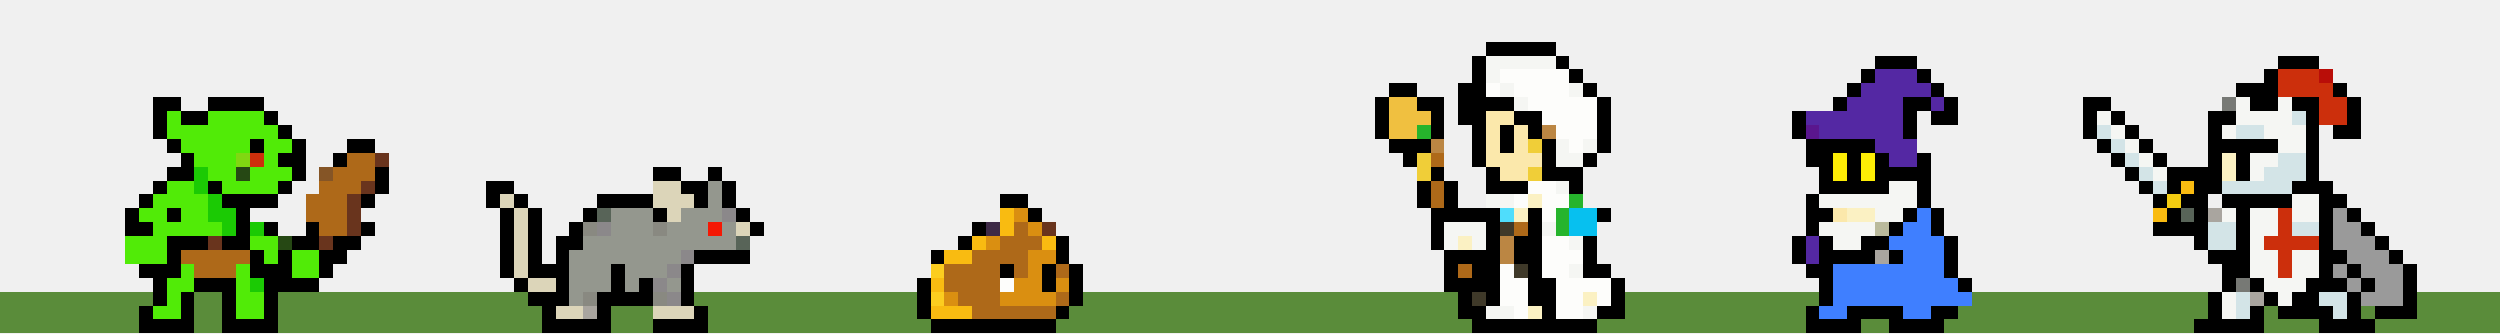
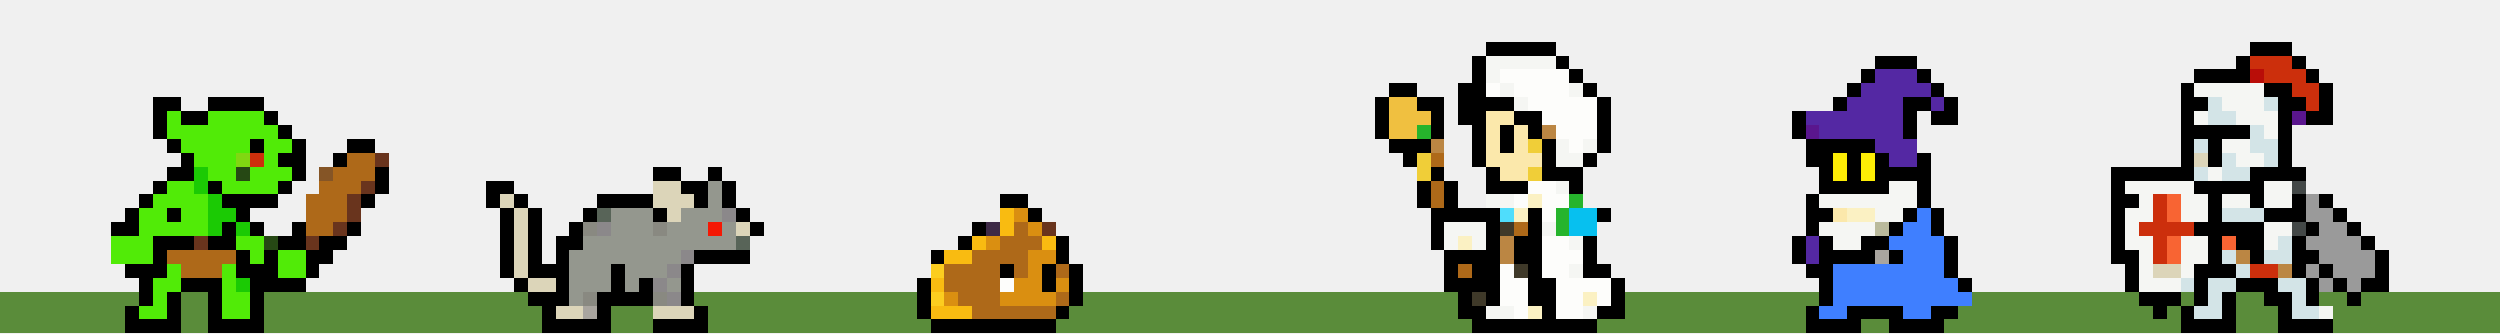
<svg xmlns="http://www.w3.org/2000/svg" viewBox="0 0 180 24" width="960" height="128" shape-rendering="crispEdges">
  <defs>
    <filter id="flash">
      <feFlood flood-color="#ffffff" />
      <feComposite operator="in" in2="SourceAlpha" />
+     </filter>
+     <filter id="hit" color-interpolation-filters="sRGB">
+       <feComponentTransfer>
+         <feFuncR type="gamma" exponent="0.6" />
+         <feFuncG type="gamma" exponent="0.6" />
+         <feFuncB type="gamma" exponent="0.6" />
+       </feComponentTransfer>
    </filter>
    <g id="a0">
      <path fill="#000000" d="M5 7h2v1h-2zM9 7h4v1h-4zM5 8h1v1h-1zM7 8h2v1h-2zM13 8h1v1h-1zM5 9h1v1h-1zM14 9h1v1h-1zM6 10h1v1h-1zM12 10h1v1h-1zM15 10h1v1h-1zM19 10h2v1h-2zM7 11h1v1h-1zM14 11h2v1h-2zM18 11h1v1h-1zM6 12h2v1h-2zM15 12h1v1h-1zM21 12h1v1h-1zM5 13h1v1h-1zM9 13h1v1h-1zM14 13h1v1h-1zM21 13h1v1h-1zM4 14h1v1h-1zM10 14h4v1h-4zM20 14h1v1h-1zM3 15h1v1h-1zM6 15h1v1h-1zM11 15h1v1h-1zM3 16h2v1h-2zM11 16h1v1h-1zM13 16h1v1h-1zM16 16h1v1h-1zM20 16h1v1h-1zM6 17h3v1h-3zM10 17h2v1h-2zM15 17h2v1h-2zM18 17h2v1h-2zM6 18h1v1h-1zM12 18h1v1h-1zM14 18h1v1h-1zM17 18h2v1h-2zM4 19h3v1h-3zM12 19h3v1h-3zM17 19h1v1h-1zM5 20h1v1h-1zM8 20h3v1h-3zM13 20h4v1h-4zM5 21h1v1h-1zM7 21h1v1h-1zM10 21h1v1h-1zM13 21h1v1h-1zM4 22h1v1h-1zM7 22h1v1h-1zM10 22h1v1h-1zM13 22h1v1h-1zM4 23h4v1h-4zM10 23h4v1h-4z" />
      <path fill="#1bca04" d="M8 12h1v1h-1zM8 13h1v1h-1zM9 14h1v1h-1zM9 15h2v1h-2zM10 16h1v1h-1zM12 16h1v1h-1zM12 20h1v1h-1z" />
      <path fill="#264814" d="M11 12h1v1h-1zM14 17h1v1h-1z" />
      <path fill="#51eb07" d="M6 8h1v1h-1zM9 8h4v1h-4zM6 9h8v1h-8zM7 10h5v1h-5zM13 10h2v1h-2zM8 11h3v1h-3zM13 11h1v1h-1zM9 12h2v1h-2zM12 12h3v1h-3zM6 13h2v1h-2zM10 13h4v1h-4zM5 14h4v1h-4zM4 15h2v1h-2zM7 15h2v1h-2zM5 16h5v1h-5zM3 17h3v1h-3zM12 17h2v1h-2zM3 18h3v1h-3zM13 18h1v1h-1zM15 18h2v1h-2zM7 19h1v1h-1zM11 19h1v1h-1zM15 19h2v1h-2zM6 20h2v1h-2zM11 20h1v1h-1zM6 21h1v1h-1zM11 21h2v1h-2zM5 22h2v1h-2zM11 22h2v1h-2z" />
      <path fill="#69341d" d="M21 11h1v1h-1zM20 13h1v1h-1zM19 14h1v1h-1zM19 15h1v1h-1zM19 16h1v1h-1zM9 17h1v1h-1zM17 17h1v1h-1z" />
      <path fill="#81d712" d="M11 11h1v1h-1z" />
      <path fill="#855526" d="M17 12h1v1h-1z" />
      <path fill="#ae6919" d="M19 11h2v1h-2zM18 12h3v1h-3zM17 13h3v1h-3zM16 14h3v1h-3zM16 15h3v1h-3zM17 16h2v1h-2zM7 18h5v1h-5zM8 19h3v1h-3z" />
      <path fill="#cc2f0c" d="M12 11h1v1h-1z" />
    </g>
    <g id="a1">
+       <path fill="#000000" d="M5 7h2v1h-2zM9 7h4v1h-4zM5 8h1v1h-1zM7 8h2v1h-2zM13 8h1v1h-1zM5 9h1v1h-1zM14 9h1v1h-1zM6 10h1v1h-1zM12 10h1v1h-1zM15 10h1v1h-1zM19 10h2v1h-2zM7 11h1v1h-1zM14 11h2v1h-2zM18 11h1v1h-1zM6 12h2v1h-2zM15 12h1v1h-1zM21 12h1v1h-1zM5 13h1v1h-1zM9 13h1v1h-1zM14 13h1v1h-1zM21 13h1v1h-1zM4 14h1v1h-1zM10 14h4v1h-4zM20 14h1v1h-1zM3 15h1v1h-1zM6 15h1v1h-1zM11 15h1v1h-1zM2 16h2v1h-2zM10 16h1v1h-1zM12 16h1v1h-1zM15 16h1v1h-1zM19 16h1v1h-1zM5 17h3v1h-3zM9 17h2v1h-2zM14 17h2v1h-2zM17 17h2v1h-2zM5 18h1v1h-1zM11 18h1v1h-1zM13 18h1v1h-1zM16 18h2v1h-2zM3 19h3v1h-3zM11 19h3v1h-3zM16 19h1v1h-1zM4 20h1v1h-1zM7 20h3v1h-3zM12 20h4v1h-4zM4 21h1v1h-1zM6 21h1v1h-1zM9 21h1v1h-1zM12 21h1v1h-1zM3 22h1v1h-1zM6 22h1v1h-1zM9 22h1v1h-1zM12 22h1v1h-1zM3 23h4v1h-4zM9 23h4v1h-4z" />
+       <path fill="#1bca04" d="M8 12h1v1h-1zM8 13h1v1h-1zM9 14h1v1h-1zM9 15h2v1h-2zM9 16h1v1h-1zM11 16h1v1h-1zM11 20h1v1h-1z" />
+       <path fill="#264814" d="M11 12h1v1h-1zM13 17h1v1h-1z" />
+       <path fill="#51eb07" d="M6 8h1v1h-1zM9 8h4v1h-4zM6 9h8v1h-8zM7 10h5v1h-5zM13 10h2v1h-2zM8 11h3v1h-3zM13 11h1v1h-1zM9 12h2v1h-2zM12 12h3v1h-3zM6 13h2v1h-2zM10 13h4v1h-4zM5 14h4v1h-4zM4 15h2v1h-2zM7 15h2v1h-2zM4 16h5v1h-5zM2 17h3v1h-3zM11 17h2v1h-2zM2 18h3v1h-3zM12 18h1v1h-1zM14 18h2v1h-2zM6 19h1v1h-1zM10 19h1v1h-1zM14 19h2v1h-2zM5 20h2v1h-2zM10 20h1v1h-1zM5 21h1v1h-1zM10 21h2v1h-2zM4 22h2v1h-2zM10 22h2v1h-2z" />
+       <path fill="#69341d" d="M21 11h1v1h-1zM20 13h1v1h-1zM19 14h1v1h-1zM19 15h1v1h-1zM18 16h1v1h-1zM8 17h1v1h-1zM16 17h1v1h-1z" />
+       <path fill="#81d712" d="M11 11h1v1h-1z" />
+       <path fill="#855526" d="M17 12h1v1h-1z" />
+       <path fill="#ae6919" d="M19 11h2v1h-2zM18 12h3v1h-3zM17 13h3v1h-3zM16 14h3v1h-3zM16 15h3v1h-3zM16 16h2v1h-2zM6 18h5v1h-5zM7 19h3v1h-3z" />
+       <path fill="#cc2f0c" d="M12 11h1v1h-1z" />
+     </g>
+     <clipPath id="a1u">
+       <rect x="0" y="0" width="24" height="15" />
+     </clipPath>
+     <clipPath id="a1l">
+       <rect x="0" y="16" width="24" height="8" />
+     </clipPath>
+     <clipPath id="a1h0">
+       <rect x="0" y="7" width="24" height="9" />
+     </clipPath>
+     <clipPath id="a1h1">
+       <rect x="0" y="16" width="24" height="8" />
+     </clipPath>
+     <g id="a2">
      <path fill="#000000" d="M14 12h2v1h-2zM18 12h1v1h-1zM2 13h2v1h-2zM16 13h2v1h-2zM19 13h1v1h-1zM2 14h1v1h-1zM4 14h1v1h-1zM10 14h4v1h-4zM17 14h1v1h-1zM19 14h1v1h-1zM3 15h1v1h-1zM5 15h1v1h-1zM9 15h1v1h-1zM14 15h1v1h-1zM20 15h1v1h-1zM3 16h1v1h-1zM5 16h1v1h-1zM8 16h1v1h-1zM21 16h1v1h-1zM3 17h1v1h-1zM5 17h1v1h-1zM7 17h2v1h-2zM3 18h1v1h-1zM5 18h1v1h-1zM7 18h1v1h-1zM17 18h4v1h-4zM3 19h1v1h-1zM5 19h3v1h-3zM11 19h1v1h-1zM16 19h1v1h-1zM4 20h1v1h-1zM7 20h1v1h-1zM11 20h1v1h-1zM13 20h1v1h-1zM16 20h1v1h-1zM5 21h3v1h-3zM10 21h4v1h-4zM16 21h1v1h-1zM6 22h1v1h-1zM10 22h1v1h-1zM17 22h1v1h-1zM6 23h5v1h-5zM14 23h4v1h-4z" />
      <path fill="#586458" d="M10 15h1v1h-1zM20 17h1v1h-1z" />
      <path fill="#898981" d="M9 16h1v1h-1zM14 16h1v1h-1zM9 21h1v1h-1zM14 21h1v1h-1z" />
      <path fill="#8b888a" d="M19 15h1v1h-1zM10 16h1v1h-1zM16 18h1v1h-1zM15 19h1v1h-1zM14 20h1v1h-1zM15 21h1v1h-1z" />
      <path fill="#94978e" d="M18 13h1v1h-1zM18 14h1v1h-1zM11 15h3v1h-3zM16 15h3v1h-3zM11 16h3v1h-3zM15 16h3v1h-3zM19 16h1v1h-1zM9 17h11v1h-11zM8 18h8v1h-8zM8 19h3v1h-3zM12 19h3v1h-3zM8 20h3v1h-3zM12 20h1v1h-1zM15 20h1v1h-1zM8 21h1v1h-1z" />
      <path fill="#a9a59f" d="M9 22h1v1h-1z" />
      <path fill="#dcd5b9" d="M14 13h2v1h-2zM3 14h1v1h-1zM14 14h3v1h-3zM4 15h1v1h-1zM15 15h1v1h-1zM4 16h1v1h-1zM20 16h1v1h-1zM4 17h1v1h-1zM4 18h1v1h-1zM4 19h1v1h-1zM5 20h2v1h-2zM7 22h2v1h-2zM14 22h3v1h-3z" />
      <path fill="#f51804" d="M18 16h1v1h-1z" />
    </g>
-     <g id="a2">
+     <clipPath id="a2u">
+       <rect x="0" y="0" width="24" height="18" />
+     </clipPath>
+     <clipPath id="a2l">
+       <rect x="0" y="19" width="24" height="5" />
+     </clipPath>
+     <g id="a3">
      <path fill="#000000" d="M12 14h2v1h-2zM14 15h1v1h-1zM10 16h1v1h-1zM9 17h1v1h-1zM16 17h1v1h-1zM7 18h1v1h-1zM16 18h1v1h-1zM12 19h1v1h-1zM15 19h1v1h-1zM17 19h1v1h-1zM6 20h1v1h-1zM15 20h1v1h-1zM17 20h1v1h-1zM6 21h1v1h-1zM17 21h1v1h-1zM6 22h1v1h-1zM16 22h1v1h-1zM7 23h9v1h-9z" />
      <path fill="#3d2946" d="M11 16h1v1h-1z" />
      <path fill="#69341d" d="M15 16h1v1h-1z" />
      <path fill="#ae6919" d="M13 16h1v1h-1zM12 17h3v1h-3zM10 18h4v1h-4zM8 19h4v1h-4zM13 19h1v1h-1zM16 19h1v1h-1zM8 20h4v1h-4zM9 21h3v1h-3zM16 21h1v1h-1zM10 22h6v1h-6z" />
      <path fill="#da8f11" d="M13 15h1v1h-1zM14 16h1v1h-1zM11 17h1v1h-1zM14 18h2v1h-2zM14 19h1v1h-1zM13 20h2v1h-2zM16 20h1v1h-1zM8 21h1v1h-1zM12 21h4v1h-4z" />
      <path fill="#f9bb11" d="M12 15h1v1h-1zM12 16h1v1h-1zM10 17h1v1h-1zM15 17h1v1h-1zM8 18h2v1h-2zM7 20h1v1h-1zM7 22h3v1h-3z" />
      <path fill="#fccd1f" d="M7 19h1v1h-1zM7 21h1v1h-1z" />
      <path fill="#fdfdfb" d="M12 20h1v1h-1z" />
    </g>
-     <g id="a3">
+     <clipPath id="a3u">
+       <rect x="0" y="0" width="24" height="19" />
+     </clipPath>
+     <clipPath id="a3l">
+       <rect x="0" y="20" width="24" height="4" />
+     </clipPath>
+     <g id="a4">
      <path fill="#000000" d="M7 4h3v1h-3zM10 5h1v1h-1zM5 6h1v1h-1zM10 6h3v1h-3zM4 7h1v1h-1zM7 7h2v1h-2zM10 7h2v1h-2zM22 7h2v1h-2zM4 8h1v1h-1zM7 8h1v1h-1zM13 8h2v1h-2zM21 8h1v1h-1zM23 8h1v1h-1zM4 9h2v1h-2zM7 9h1v1h-1zM14 9h1v1h-1zM20 9h1v1h-1zM23 9h1v1h-1zM7 10h1v1h-1zM10 10h5v1h-5zM19 10h1v1h-1zM22 10h1v1h-1zM7 11h1v1h-1zM12 11h1v1h-1zM14 11h1v1h-1zM18 11h1v1h-1zM21 11h1v1h-1zM7 12h1v1h-1zM12 12h1v1h-1zM14 12h4v1h-4zM20 12h1v1h-1zM6 13h3v1h-3zM14 13h2v1h-2zM17 13h1v1h-1zM19 13h1v1h-1zM5 14h2v1h-2zM9 14h5v1h-5zM15 14h2v1h-2zM18 14h1v1h-1zM4 15h1v1h-1zM6 15h1v1h-1zM12 15h1v1h-1zM15 15h1v1h-1zM17 15h1v1h-1zM3 16h1v1h-1zM6 16h1v1h-1zM12 16h1v1h-1zM15 16h4v1h-4zM2 17h1v1h-1zM6 17h1v1h-1zM12 17h1v1h-1zM15 17h1v1h-1zM1 18h1v1h-1zM5 18h2v1h-2zM12 18h3v1h-3zM0 19h1v1h-1zM4 19h1v1h-1zM6 19h1v1h-1zM12 19h2v1h-2zM0 20h1v1h-1zM3 20h1v1h-1zM5 20h3v1h-3zM11 20h1v1h-1zM13 20h1v1h-1zM0 21h1v1h-1zM4 21h1v1h-1zM7 21h2v1h-2zM10 21h1v1h-1zM14 21h1v1h-1zM0 22h3v1h-3zM4 22h1v1h-1zM6 22h4v1h-4zM11 22h1v1h-1zM14 22h1v1h-1zM3 23h4v1h-4zM11 23h5v1h-5z" />
      <path fill="#586458" d="M16 15h1v1h-1z" />
      <path fill="#777975" d="M13 7h1v1h-1zM12 20h1v1h-1z" />
      <path fill="#a9a59f" d="M14 15h1v1h-1zM11 21h1v1h-1z" />
      <path fill="#b90d08" d="M6 5h1v1h-1z" />
      <path fill="#cc2f0c" d="M7 5h3v1h-3zM6 6h4v1h-4zM5 7h2v1h-2zM5 8h2v1h-2zM9 15h1v1h-1zM9 16h1v1h-1zM7 17h4v1h-4zM9 18h1v1h-1zM9 19h1v1h-1z" />
      <path fill="#d3e4e7" d="M8 8h1v1h-1zM11 9h2v1h-2zM22 9h1v1h-1zM21 10h1v1h-1zM8 11h2v1h-2zM20 11h1v1h-1zM8 12h3v1h-3zM19 12h1v1h-1zM9 13h5v1h-5zM18 13h1v1h-1zM7 16h2v1h-2zM13 16h2v1h-2zM13 17h2v1h-2zM5 21h2v1h-2zM12 21h1v1h-1zM5 22h1v1h-1zM12 22h1v1h-1z" />
      <path fill="#f3cc11" d="M17 14h1v1h-1z" />
      <path fill="currentColor" d="M5 15h1v1h-1zM4 16h2v1h-2zM3 17h3v1h-3zM2 18h3v1h-3zM1 19h3v1h-3zM5 19h1v1h-1zM1 20h2v1h-2zM4 20h1v1h-1zM1 21h3v1h-3z" />
      <path fill="#f5f6f3" d="M9 7h1v1h-1zM12 7h1v1h-1zM9 8h4v1h-4zM22 8h1v1h-1zM8 9h3v1h-3zM13 9h1v1h-1zM21 9h1v1h-1zM8 10h2v1h-2zM20 10h1v1h-1zM10 11h2v1h-2zM19 11h1v1h-1zM11 12h1v1h-1zM18 12h1v1h-1zM7 14h2v1h-2zM7 15h2v1h-2zM10 15h2v1h-2zM13 15h1v1h-1zM10 16h2v1h-2zM11 17h1v1h-1zM7 18h2v1h-2zM10 18h2v1h-2zM7 19h2v1h-2zM10 19h2v1h-2zM8 20h3v1h-3zM9 21h1v1h-1zM13 21h1v1h-1zM13 22h1v1h-1z" />
      <path fill="#f9bb11" d="M16 13h1v1h-1zM18 15h1v1h-1z" />
      <path fill="#fbf1c3" d="M13 11h1v1h-1zM13 12h1v1h-1z" />
    </g>
-     <g id="a4">
+     <g id="a5">
+       <path fill="#000000" d="M9 3h3v1h-3zM8 4h1v1h-1zM12 4h1v1h-1zM7 5h1v1h-1zM12 5h4v1h-4zM6 6h1v1h-1zM9 6h2v1h-2zM16 6h1v1h-1zM6 7h1v1h-1zM8 7h2v1h-2zM15 7h2v1h-2zM6 8h2v1h-2zM9 8h1v1h-1zM16 8h1v1h-1zM9 9h1v1h-1zM12 9h5v1h-5zM9 10h1v1h-1zM14 10h1v1h-1zM16 10h1v1h-1zM9 11h1v1h-1zM14 11h1v1h-1zM16 11h1v1h-1zM8 12h4v1h-4zM16 12h6v1h-6zM11 13h5v1h-5zM21 13h1v1h-1zM6 14h1v1h-1zM8 14h1v1h-1zM11 14h1v1h-1zM14 14h1v1h-1zM20 14h2v1h-2zM5 15h1v1h-1zM8 15h3v1h-3zM14 15h1v1h-1zM21 15h1v1h-1zM4 16h1v1h-1zM7 16h1v1h-1zM11 16h5v1h-5zM21 16h1v1h-1zM3 17h1v1h-1zM8 17h1v1h-1zM11 17h2v1h-2zM14 17h1v1h-1zM21 17h1v1h-1zM2 18h1v1h-1zM7 18h2v1h-2zM11 18h1v1h-1zM14 18h1v1h-1zM20 18h2v1h-2zM2 19h1v1h-1zM6 19h1v1h-1zM8 19h1v1h-1zM13 19h3v1h-3zM20 19h1v1h-1zM2 20h2v1h-2zM5 20h1v1h-1zM7 20h1v1h-1zM10 20h3v1h-3zM15 20h1v1h-1zM20 20h1v1h-1zM4 21h1v1h-1zM7 21h1v1h-1zM9 21h2v1h-2zM13 21h1v1h-1zM15 21h1v1h-1zM17 21h3v1h-3zM9 22h1v1h-1zM13 22h1v1h-1zM16 22h1v1h-1zM18 22h1v1h-1zM6 23h4v1h-4zM13 23h4v1h-4z" />
+       <path fill="#434847" d="M8 13h1v1h-1zM8 16h1v1h-1z" />
+       <path fill="#5a168e" d="M8 8h1v1h-1z" />
+       <path fill="#b90d08" d="M11 5h1v1h-1z" />
+       <path fill="#bb8643" d="M12 18h1v1h-1zM9 19h1v1h-1z" />
+       <path fill="#cc2f0c" d="M9 4h3v1h-3zM8 5h3v1h-3zM7 6h2v1h-2zM7 7h1v1h-1zM18 14h1v1h-1zM18 15h1v1h-1zM16 16h4v1h-4zM18 17h1v1h-1zM18 18h1v1h-1zM10 19h2v1h-2z" />
+       <path fill="#d3e4e7" d="M10 7h1v1h-1zM14 7h1v1h-1zM13 8h2v1h-2zM11 9h1v1h-1zM10 10h2v1h-2zM15 10h1v1h-1zM10 11h1v1h-1zM13 11h1v1h-1zM12 12h2v1h-2zM15 12h1v1h-1zM11 15h3v1h-3zM9 17h1v1h-1zM9 18h2v1h-2zM13 18h1v1h-1zM12 19h1v1h-1zM8 20h2v1h-2zM13 20h2v1h-2zM16 20h1v1h-1zM8 21h1v1h-1zM14 21h1v1h-1zM7 22h2v1h-2zM14 22h2v1h-2z" />
+       <path fill="#dcd5b9" d="M15 11h1v1h-1zM17 19h2v1h-2z" />
+       <path fill="currentColor" d="M7 14h1v1h-1zM6 15h2v1h-2zM5 16h2v1h-2zM4 17h4v1h-4zM3 18h4v1h-4zM3 19h3v1h-3zM7 19h1v1h-1zM4 20h1v1h-1zM6 20h1v1h-1z" />
+       <path fill="#f5f6f3" d="M11 6h5v1h-5zM11 7h3v1h-3zM10 8h3v1h-3zM15 8h1v1h-1zM10 9h1v1h-1zM12 10h2v1h-2zM11 11h2v1h-2zM14 12h1v1h-1zM9 13h2v1h-2zM16 13h5v1h-5zM9 14h2v1h-2zM12 14h2v1h-2zM15 14h2v1h-2zM19 14h1v1h-1zM15 15h2v1h-2zM19 15h2v1h-2zM9 16h2v1h-2zM20 16h1v1h-1zM10 17h1v1h-1zM15 17h2v1h-2zM19 17h2v1h-2zM15 18h2v1h-2zM19 18h1v1h-1zM16 19h1v1h-1zM19 19h1v1h-1zM17 20h3v1h-3zM6 22h1v1h-1z" />
+       <path fill="#f86433" d="M17 14h1v1h-1zM17 15h1v1h-1zM13 17h1v1h-1zM17 17h1v1h-1zM17 18h1v1h-1z" />
+     </g>
+     <clipPath id="a5u">
+       <rect x="0" y="0" width="24" height="13" />
+     </clipPath>
+     <clipPath id="a5l">
+       <rect x="0" y="14" width="24" height="10" />
+     </clipPath>
+     <g id="a6">
+       <path fill="#000000" d="M9 4h3v1h-3zM8 5h1v1h-1zM12 5h1v1h-1zM7 6h1v1h-1zM7 7h1v1h-1zM9 7h6v1h-6zM7 8h4v1h-4zM15 8h1v1h-1zM7 9h2v1h-2zM9 10h1v1h-1zM15 10h2v1h-2zM9 11h1v1h-1zM12 11h4v1h-4zM7 12h4v1h-4zM14 12h2v1h-2zM5 13h3v1h-3zM11 13h1v1h-1zM14 13h2v1h-2zM4 14h1v1h-1zM7 14h1v1h-1zM11 14h1v1h-1zM15 14h1v1h-1zM1 15h3v1h-3zM7 15h2v1h-2zM11 15h1v1h-1zM13 15h4v1h-4zM0 16h1v1h-1zM6 16h5v1h-5zM14 16h2v1h-2zM0 17h1v1h-1zM5 17h2v1h-2zM11 17h1v1h-1zM15 17h2v1h-2zM0 18h1v1h-1zM4 18h3v1h-3zM11 18h4v1h-4zM18 18h1v1h-1zM0 19h7v1h-7zM9 19h2v1h-2zM12 19h5v1h-5zM20 19h1v1h-1zM4 20h2v1h-2zM7 20h8v1h-8zM16 20h2v1h-2zM21 20h2v1h-2zM3 21h2v1h-2zM7 21h1v1h-1zM10 21h2v1h-2zM13 21h1v1h-1zM18 21h1v1h-1zM23 21h1v1h-1zM3 22h1v1h-1zM6 22h2v1h-2zM11 22h1v1h-1zM13 22h1v1h-1zM19 22h1v1h-1zM23 22h1v1h-1zM3 23h4v1h-4zM11 23h4v1h-4zM20 23h4v1h-4z" />
+       <path fill="#3d2946" d="M9 9h1v1h-1zM17 17h1v1h-1z" />
+       <path fill="#434847" d="M11 19h1v1h-1z" />
+       <path fill="#595547" d="M10 10h1v1h-1zM12 15h1v1h-1z" />
+       <path fill="#a0a5a9" d="M7 17h1v1h-1zM14 17h1v1h-1zM16 18h1v1h-1z" />
+       <path fill="#b90d08" d="M8 6h1v1h-1zM12 6h1v1h-1z" />
+       <path fill="#cc2f0c" d="M11 5h1v1h-1zM9 6h1v1h-1zM8 7h1v1h-1z" />
+       <path fill="#cec027" d="M16 16h1v1h-1z" />
+       <path fill="#d8d7cb" d="M10 18h1v1h-1z" />
+       <path fill="currentColor" d="M5 14h2v1h-2zM4 15h3v1h-3zM1 16h5v1h-5zM1 17h4v1h-4zM1 18h3v1h-3z" />
+       <path fill="#f5f6f3" d="M11 8h4v1h-4zM10 9h6v1h-6zM11 10h4v1h-4zM10 11h2v1h-2zM11 12h3v1h-3zM8 13h3v1h-3zM12 13h2v1h-2zM8 14h3v1h-3zM12 14h3v1h-3zM9 15h2v1h-2zM11 16h3v1h-3zM8 17h3v1h-3zM12 17h2v1h-2zM7 18h3v1h-3zM17 18h1v1h-1zM7 19h2v1h-2zM17 19h3v1h-3zM6 20h1v1h-1zM18 20h3v1h-3zM5 21h2v1h-2zM12 21h1v1h-1zM19 21h4v1h-4zM4 22h2v1h-2zM12 22h1v1h-1zM20 22h3v1h-3z" />
+       <path fill="#f7450a" d="M9 5h2v1h-2zM10 6h2v1h-2z" />
+       <path fill="#fded05" d="M15 18h1v1h-1z" />
+     </g>
+     <g id="a7">
      <path fill="#000000" d="M9 4h3v1h-3zM8 5h1v1h-1zM12 5h1v1h-1zM7 6h1v1h-1zM13 6h1v1h-1zM6 7h1v1h-1zM8 7h2v1h-2zM14 7h1v1h-1zM6 8h2v1h-2zM9 8h1v1h-1zM17 8h1v1h-1zM9 9h1v1h-1zM17 9h1v1h-1zM12 10h5v1h-5zM8 11h1v1h-1zM11 11h1v1h-1zM13 11h1v1h-1zM15 11h2v1h-2zM8 12h4v1h-4zM13 12h1v1h-1zM15 12h1v1h-1zM8 13h1v1h-1zM11 13h5v1h-5zM8 14h1v1h-1zM16 14h1v1h-1zM7 15h1v1h-1zM9 15h1v1h-1zM15 15h2v1h-2zM7 16h1v1h-1zM10 16h1v1h-1zM16 16h1v1h-1zM6 17h1v1h-1zM11 17h2v1h-2zM15 17h1v1h-1zM17 17h1v1h-1zM6 18h1v1h-1zM10 18h1v1h-1zM12 18h4v1h-4zM17 18h1v1h-1zM6 19h1v1h-1zM15 19h2v1h-2zM5 20h1v1h-1zM15 20h1v1h-1zM15 21h1v1h-1zM6 22h2v1h-2zM10 22h4v1h-4zM16 22h1v1h-1zM7 23h4v1h-4zM13 23h4v1h-4z" />
      <path fill="#5428a3" d="M9 5h3v1h-3zM8 6h5v1h-5zM7 7h1v1h-1zM10 7h4v1h-4zM10 8h7v1h-7zM10 9h6v1h-6zM9 10h3v1h-3zM9 11h2v1h-2zM16 17h1v1h-1zM16 18h1v1h-1z" />
      <path fill="#5a168e" d="M16 9h1v1h-1z" />
      <path fill="currentColor" d="M8 15h1v1h-1zM8 16h2v1h-2zM7 17h4v1h-4zM7 18h3v1h-3zM7 19h8v1h-8zM6 20h9v1h-9zM5 21h10v1h-10zM8 22h2v1h-2zM14 22h2v1h-2z" />
      <path fill="#a9a59f" d="M11 18h1v1h-1z" />
      <path fill="#baba9c" d="M11 16h1v1h-1z" />
      <path fill="#f5f6f3" d="M9 13h2v1h-2zM9 14h7v1h-7zM10 15h2v1h-2zM12 16h4v1h-4zM13 17h2v1h-2z" />
      <path fill="#fbe8ab" d="M14 15h1v1h-1z" />
      <path fill="#fbf1c3" d="M12 15h2v1h-2z" />
      <path fill="#fded05" d="M12 11h1v1h-1zM14 11h1v1h-1zM12 12h1v1h-1zM14 12h1v1h-1z" />
    </g>
-     <g id="a5">
+     <clipPath id="a7u">
+       <rect x="0" y="0" width="24" height="14" />
+     </clipPath>
+     <clipPath id="a7l">
+       <rect x="0" y="15" width="24" height="9" />
+     </clipPath>
+     <g id="a8">
      <path fill="#000000" d="M8 3h5v1h-5zM7 4h1v1h-1zM13 4h1v1h-1zM6 5h1v1h-1zM13 5h1v1h-1zM5 6h1v1h-1zM13 6h2v1h-2zM18 6h2v1h-2zM4 7h1v1h-1zM11 7h4v1h-4zM16 7h2v1h-2zM20 7h1v1h-1zM4 8h1v1h-1zM9 8h2v1h-2zM13 8h2v1h-2zM16 8h1v1h-1zM20 8h1v1h-1zM4 9h1v1h-1zM9 9h1v1h-1zM11 9h1v1h-1zM13 9h1v1h-1zM16 9h1v1h-1zM20 9h1v1h-1zM4 10h1v1h-1zM8 10h1v1h-1zM11 10h1v1h-1zM13 10h1v1h-1zM17 10h3v1h-3zM5 11h1v1h-1zM8 11h1v1h-1zM13 11h1v1h-1zM18 11h1v1h-1zM6 12h3v1h-3zM12 12h1v1h-1zM16 12h1v1h-1zM6 13h1v1h-1zM10 13h3v1h-3zM15 13h1v1h-1zM17 13h1v1h-1zM15 14h1v1h-1zM17 14h1v1h-1zM4 15h1v1h-1zM9 15h1v1h-1zM12 15h5v1h-5zM9 16h1v1h-1zM12 16h1v1h-1zM16 16h1v1h-1zM5 17h1v1h-1zM9 17h2v1h-2zM12 17h1v1h-1zM16 17h1v1h-1zM5 18h1v1h-1zM9 18h2v1h-2zM12 18h4v1h-4zM4 19h2v1h-2zM9 19h1v1h-1zM12 19h2v1h-2zM15 19h1v1h-1zM3 20h1v1h-1zM8 20h2v1h-2zM12 20h4v1h-4zM3 21h1v1h-1zM8 21h2v1h-2zM12 21h1v1h-1zM14 21h1v1h-1zM3 22h2v1h-2zM8 22h1v1h-1zM13 22h2v1h-2zM5 23h9v1h-9z" />
      <path fill="#07c0ef" d="M5 15h2v1h-2zM5 16h2v1h-2z" />
      <path fill="currentColor" d="M18 7h2v1h-2zM17 8h3v1h-3zM18 9h2v1h-2z" />
      <path fill="#26b42c" d="M17 9h1v1h-1zM6 14h1v1h-1zM7 15h1v1h-1zM7 16h1v1h-1z" />
      <path fill="#3f3929" d="M11 16h1v1h-1zM10 19h1v1h-1zM13 21h1v1h-1z" />
      <path fill="#4fddfc" d="M11 15h1v1h-1z" />
      <path fill="#ae6919" d="M16 11h1v1h-1zM16 13h1v1h-1zM16 14h1v1h-1zM10 16h1v1h-1zM14 19h1v1h-1z" />
      <path fill="#bb8643" d="M8 9h1v1h-1zM16 10h1v1h-1zM11 17h1v1h-1zM11 18h1v1h-1z" />
      <path fill="#f0ce38" d="M9 10h1v1h-1zM17 11h1v1h-1zM9 12h1v1h-1zM17 12h1v1h-1z" />
      <path fill="#f5f6f3" d="M8 4h5v1h-5zM12 5h1v1h-1zM6 6h1v1h-1zM11 6h1v1h-1zM10 7h1v1h-1zM5 10h1v1h-1zM7 10h1v1h-1zM6 11h2v1h-2zM7 13h1v1h-1zM11 14h2v1h-2zM8 16h1v1h-1zM13 16h3v1h-3zM6 17h1v1h-1zM13 17h1v1h-1zM15 17h1v1h-1zM6 19h1v1h-1zM5 22h1v1h-1zM11 22h2v1h-2z" />
      <path fill="#fbe8ab" d="M11 8h2v1h-2zM10 9h1v1h-1zM12 9h1v1h-1zM10 10h1v1h-1zM12 10h1v1h-1zM9 11h4v1h-4zM10 12h2v1h-2z" />
      <path fill="#fbf1c3" d="M9 14h1v1h-1zM10 15h1v1h-1zM14 17h1v1h-1zM5 21h1v1h-1zM9 22h1v1h-1z" />
      <path fill="#fdfdfb" d="M7 5h5v1h-5zM7 6h4v1h-4zM12 6h1v1h-1zM5 7h5v1h-5zM5 8h4v1h-4zM5 9h3v1h-3zM6 10h1v1h-1zM8 13h2v1h-2zM7 14h2v1h-2zM10 14h1v1h-1zM8 15h1v1h-1zM7 17h2v1h-2zM6 18h3v1h-3zM7 19h2v1h-2zM11 19h1v1h-1zM4 20h4v1h-4zM10 20h2v1h-2zM4 21h1v1h-1zM6 21h2v1h-2zM10 21h2v1h-2zM6 22h2v1h-2zM10 22h1v1h-1z" />
    </g>
+     <clipPath id="a8u">
+       <rect x="0" y="0" width="24" height="13" />
+     </clipPath>
+     <clipPath id="a8l">
+       <rect x="0" y="14" width="24" height="10" />
+     </clipPath>
  </defs>
  <rect x="0" y="21" width="180" height="3" fill="#5a8c3a" />
  <g transform="translate(6 0)">
-     <animateTransform attributeName="transform" type="translate" additive="sum" values="0 0;0 -2" calcMode="discrete" begin="0s" dur="1s" repeatCount="indefinite" />
-     <use href="#a0" />
-     <use href="#a0" filter="url(#flash)" opacity="0">
-       <animate attributeName="opacity" values="1;0" begin="-0.06s" dur="0.16s" />
-     </use>
+     <g>
+       <animate attributeName="visibility" values="visible;hidden" calcMode="discrete" begin="-10s" dur="1s" repeatCount="indefinite" />
+       <set attributeName="visibility" to="hidden" begin="-0.06s" dur="0.16s" />
+       <use href="#a1" />
+     </g>
+     <g visibility="hidden">
+       <animate attributeName="visibility" values="hidden;visible" calcMode="discrete" begin="-10s" dur="1s" repeatCount="indefinite" />
+       <set attributeName="visibility" to="hidden" begin="-0.06s" dur="0.16s" />
+       <g>
+         <use href="#a1" clip-path="url(#a1u)" transform="translate(0 1)" />
+         <use href="#a1" clip-path="url(#a1l)" />
+       </g>
+     </g>
+     <g visibility="hidden">
+       <set attributeName="visibility" to="visible" begin="-0.06s" dur="0.16s" />
+       <g transform="translate(-1 0)" filter="url(#hit)">
+         <use href="#a1" clip-path="url(#a1h0)" transform="translate(0 0)" />
+         <use href="#a1" clip-path="url(#a1h1)" transform="translate(1 0)" />
+       </g>
+     </g>
+     <g opacity="0">
+       <animate attributeName="opacity" values="1;0" begin="-0.06s" dur="0.1s" />
+       <g transform="translate(-1 0)" filter="url(#flash)">
+         <use href="#a1" clip-path="url(#a1h0)" transform="translate(0 0)" />
+         <use href="#a1" clip-path="url(#a1h1)" transform="translate(1 0)" />
+       </g>
+     </g>
  </g>
  <g transform="translate(33 0)">
-     <animateTransform attributeName="transform" type="translate" additive="sum" values="0 0;0 -2" calcMode="discrete" begin="0s" dur="1s" repeatCount="indefinite" />
-     <use href="#a1" />
+     <g>
+       <animate attributeName="visibility" values="visible;hidden" calcMode="discrete" begin="-10s" dur="1s" repeatCount="indefinite" />
+       <use href="#a2" />
+     </g>
+     <g visibility="hidden">
+       <animate attributeName="visibility" values="hidden;visible" calcMode="discrete" begin="-10s" dur="1s" repeatCount="indefinite" />
+       <g>
+         <use href="#a2" clip-path="url(#a2u)" transform="translate(0 1)" />
+         <use href="#a2" clip-path="url(#a2l)" />
+       </g>
+     </g>
  </g>
  <g transform="translate(60 0)">
-     <animateTransform attributeName="transform" type="translate" additive="sum" values="0 0;0 -2" calcMode="discrete" begin="0s" dur="1s" repeatCount="indefinite" />
-     <use href="#a2" />
+     <g>
+       <animate attributeName="visibility" values="visible;hidden" calcMode="discrete" begin="-10s" dur="1s" repeatCount="indefinite" />
+       <use href="#a3" />
+     </g>
+     <g visibility="hidden">
+       <animate attributeName="visibility" values="hidden;visible" calcMode="discrete" begin="-10s" dur="1s" repeatCount="indefinite" />
+       <g>
+         <use href="#a3" clip-path="url(#a3u)" transform="translate(0 1)" />
+         <use href="#a3" clip-path="url(#a3l)" />
+       </g>
+     </g>
  </g>
  <g transform="translate(150 0)">
    <animateTransform attributeName="transform" type="translate" additive="sum" values="0 0;-6 0;0 0" begin="-0.18s" dur="0.24s" />
-     <animateTransform attributeName="transform" type="translate" additive="sum" values="0 0;0 -2" calcMode="discrete" begin="0s" dur="1s" repeatCount="indefinite" />
-     <use href="#a3" transform="translate(24 0) scale(-1 1)" color="#9a9a9a" />
+     <g>
+       <animate attributeName="visibility" values="visible;hidden" calcMode="discrete" begin="-10s" dur="1s" repeatCount="indefinite" />
+       <set attributeName="visibility" to="hidden" begin="-0.06s" dur="0.12s" />
+       <set attributeName="visibility" to="hidden" begin="0.06s" dur="0.12s" />
+       <use href="#a5" transform="translate(24 0) scale(-1 1)" color="#9a9a9a" />
+     </g>
+     <g visibility="hidden">
+       <animate attributeName="visibility" values="hidden;visible" calcMode="discrete" begin="-10s" dur="1s" repeatCount="indefinite" />
+       <set attributeName="visibility" to="hidden" begin="-0.06s" dur="0.12s" />
+       <set attributeName="visibility" to="hidden" begin="0.06s" dur="0.12s" />
+       <g color="#9a9a9a">
+         <use href="#a5" clip-path="url(#a5u)" transform="translate(0 1) translate(24 0) scale(-1 1)" />
+         <use href="#a5" clip-path="url(#a5l)" transform="translate(24 0) scale(-1 1)" />
+       </g>
+     </g>
+     <g visibility="hidden">
+       <set attributeName="visibility" to="visible" begin="-0.06s" dur="0.12s" />
+       <use href="#a4" transform="translate(24 0) scale(-1 1)" color="#9a9a9a" />
+     </g>
+     <g visibility="hidden">
+       <set attributeName="visibility" to="visible" begin="0.06s" dur="0.12s" />
+       <use href="#a6" transform="translate(24 0) scale(-1 1)" color="#9a9a9a" />
+     </g>
  </g>
  <g transform="translate(123 0)">
-     <animateTransform attributeName="transform" type="translate" additive="sum" values="0 0;0 -2" calcMode="discrete" begin="0s" dur="1s" repeatCount="indefinite" />
-     <use href="#a4" transform="translate(24 0) scale(-1 1)" color="#3f7fff" />
+     <g>
+       <animate attributeName="visibility" values="visible;hidden" calcMode="discrete" begin="-10s" dur="1s" repeatCount="indefinite" />
+       <use href="#a7" transform="translate(24 0) scale(-1 1)" color="#3f7fff" />
+     </g>
+     <g visibility="hidden">
+       <animate attributeName="visibility" values="hidden;visible" calcMode="discrete" begin="-10s" dur="1s" repeatCount="indefinite" />
+       <g color="#3f7fff">
+         <use href="#a7" clip-path="url(#a7u)" transform="translate(0 1) translate(24 0) scale(-1 1)" />
+         <use href="#a7" clip-path="url(#a7l)" transform="translate(24 0) scale(-1 1)" />
+       </g>
+     </g>
  </g>
  <g transform="translate(96 0)">
-     <animateTransform attributeName="transform" type="translate" additive="sum" values="0 0;0 -2" calcMode="discrete" begin="0s" dur="1s" repeatCount="indefinite" />
-     <use href="#a5" transform="translate(24 0) scale(-1 1)" color="#f0c040" />
-   </g>
-   <text x="16" y="13" fill="#ffffff" font-family="monospace" font-size="12" font-weight="bold" opacity="0">
+     <g>
+       <animate attributeName="visibility" values="visible;hidden" calcMode="discrete" begin="-10s" dur="1s" repeatCount="indefinite" />
+       <use href="#a8" transform="translate(24 0) scale(-1 1)" color="#f0c040" />
+     </g>
+     <g visibility="hidden">
+       <animate attributeName="visibility" values="hidden;visible" calcMode="discrete" begin="-10s" dur="1s" repeatCount="indefinite" />
+       <g color="#f0c040">
+         <use href="#a8" clip-path="url(#a8u)" transform="translate(0 1) translate(24 0) scale(-1 1)" />
+         <use href="#a8" clip-path="url(#a8l)" transform="translate(24 0) scale(-1 1)" />
+       </g>
+     </g>
+   </g>
+   <text x="15" y="13" fill="#ffffff" font-family="monospace" font-size="12" font-weight="bold" opacity="0">
    <animate attributeName="opacity" values="1;1" begin="-0.06s" dur="0.7s" />
    <animateTransform attributeName="transform" type="translate" values="0 0;0 -3" begin="-0.06s" dur="0.7s" />9</text>
</svg>
